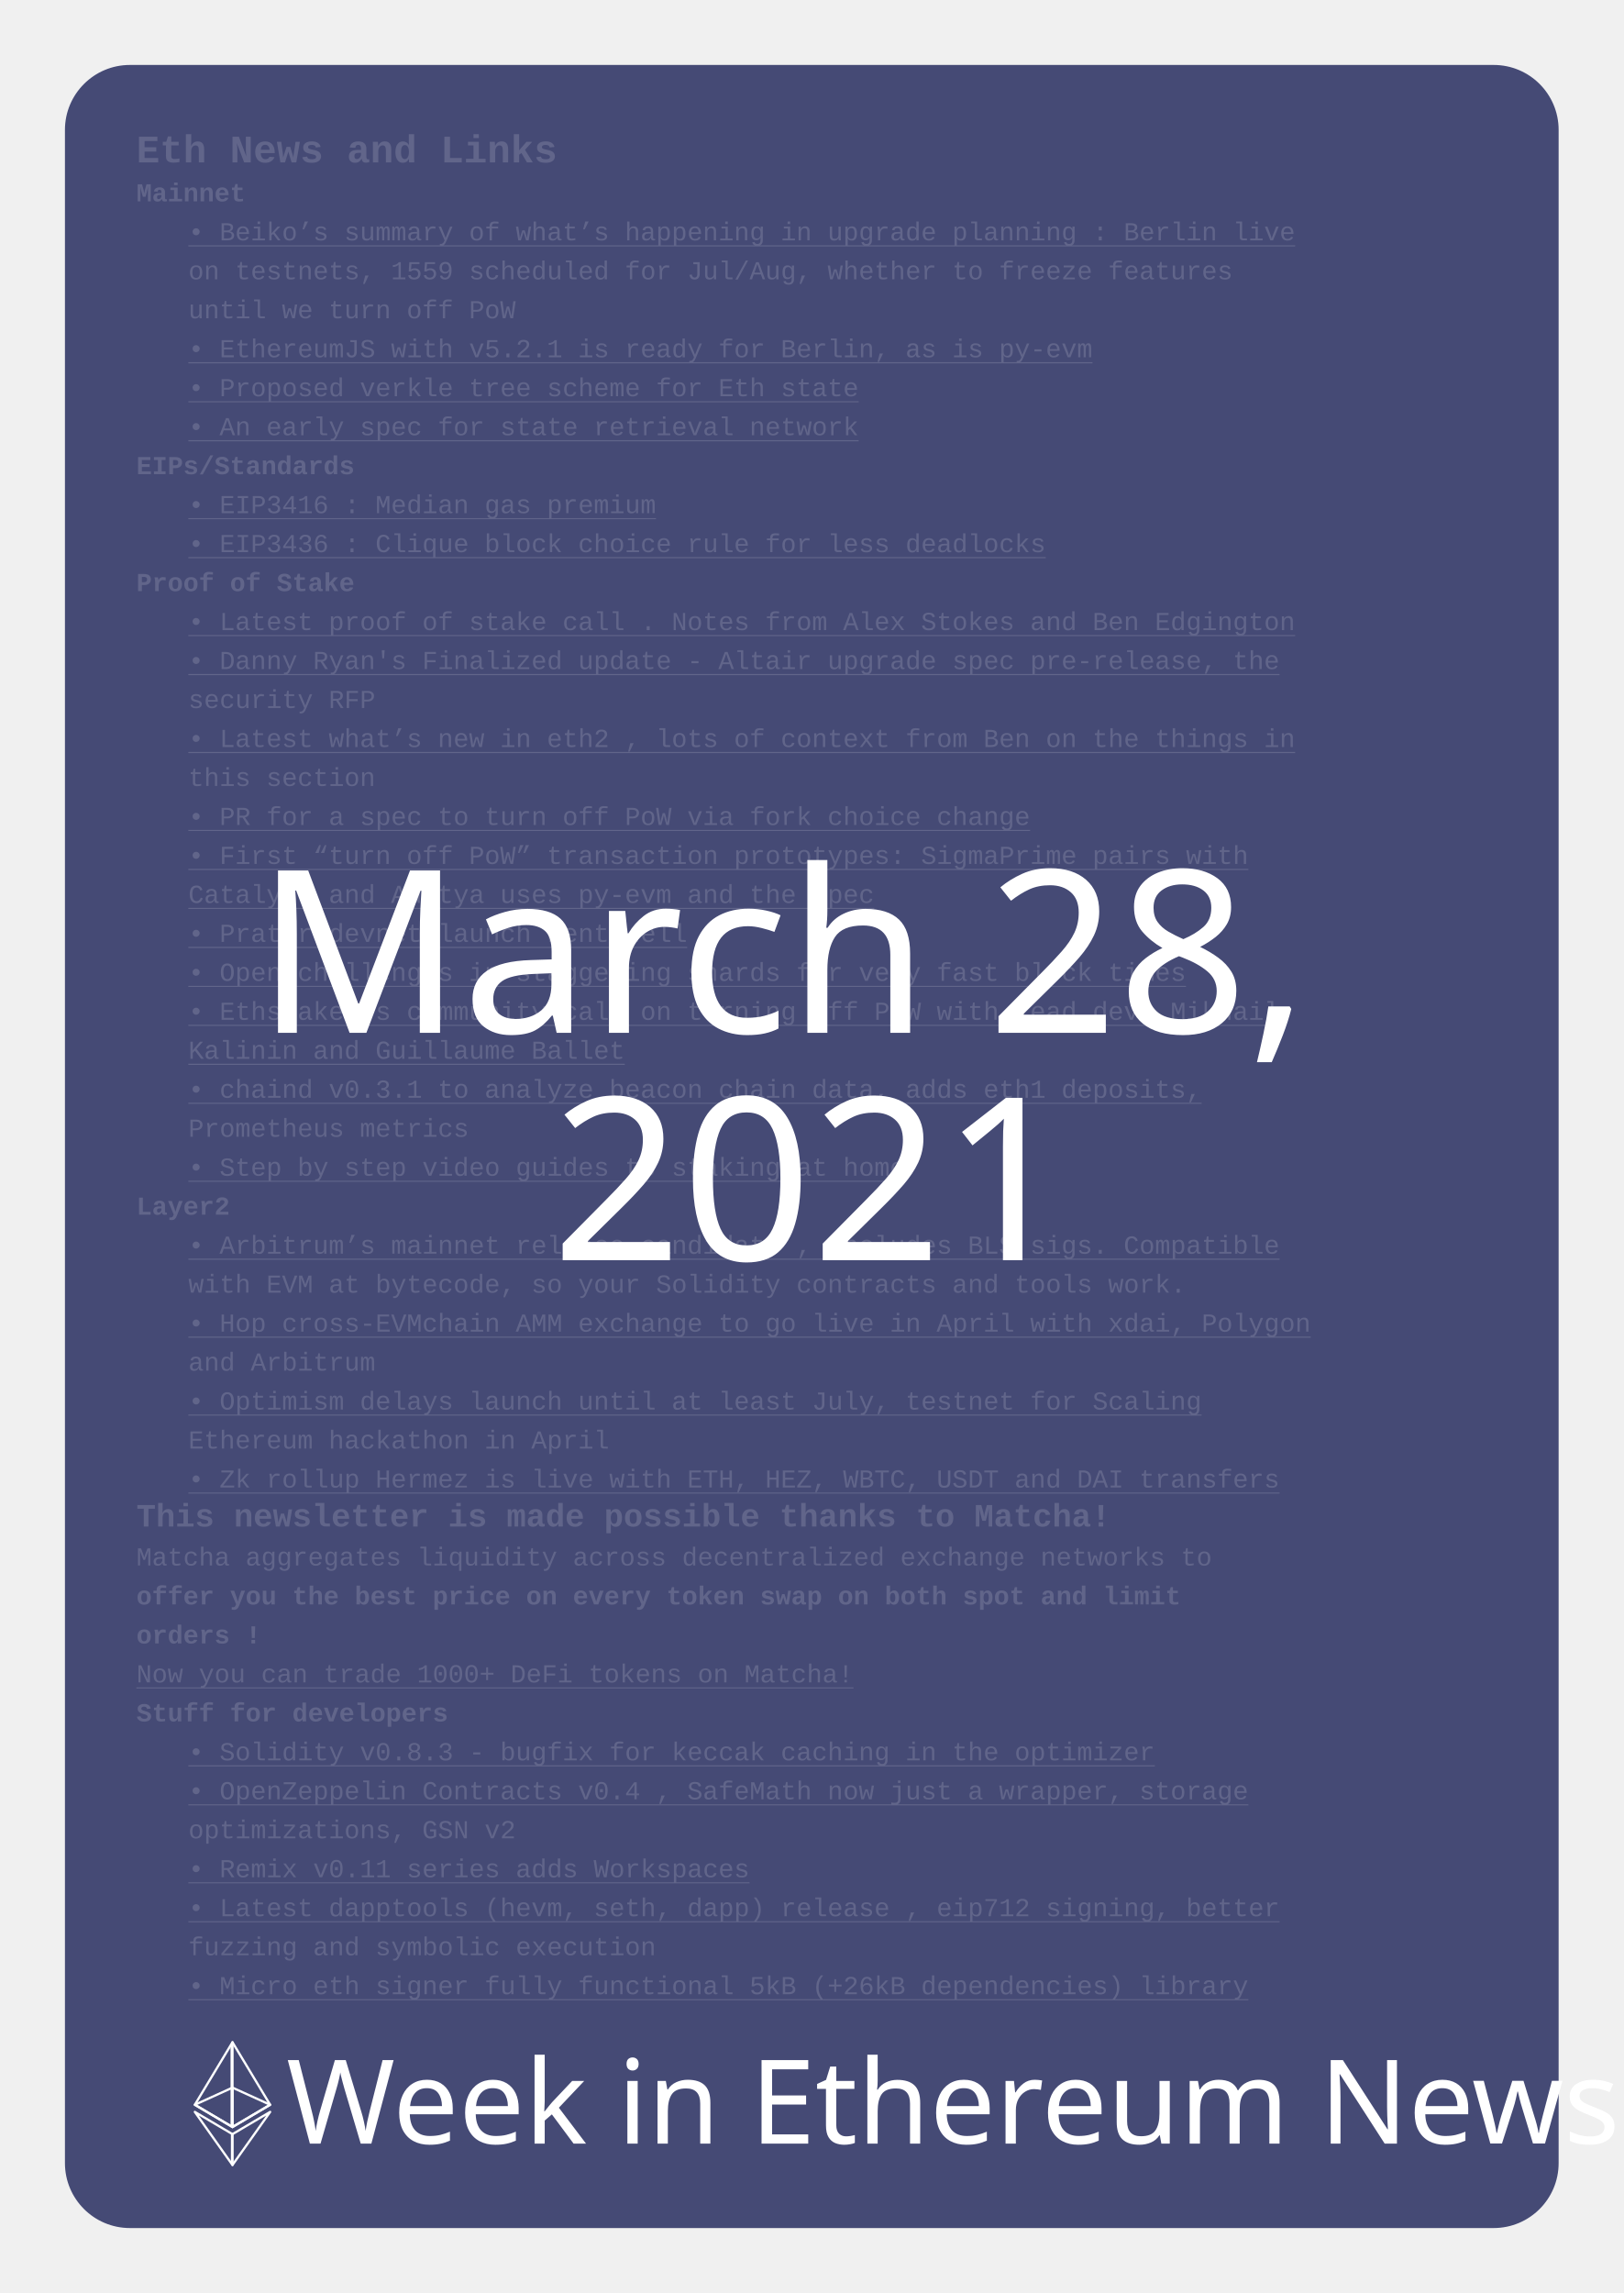
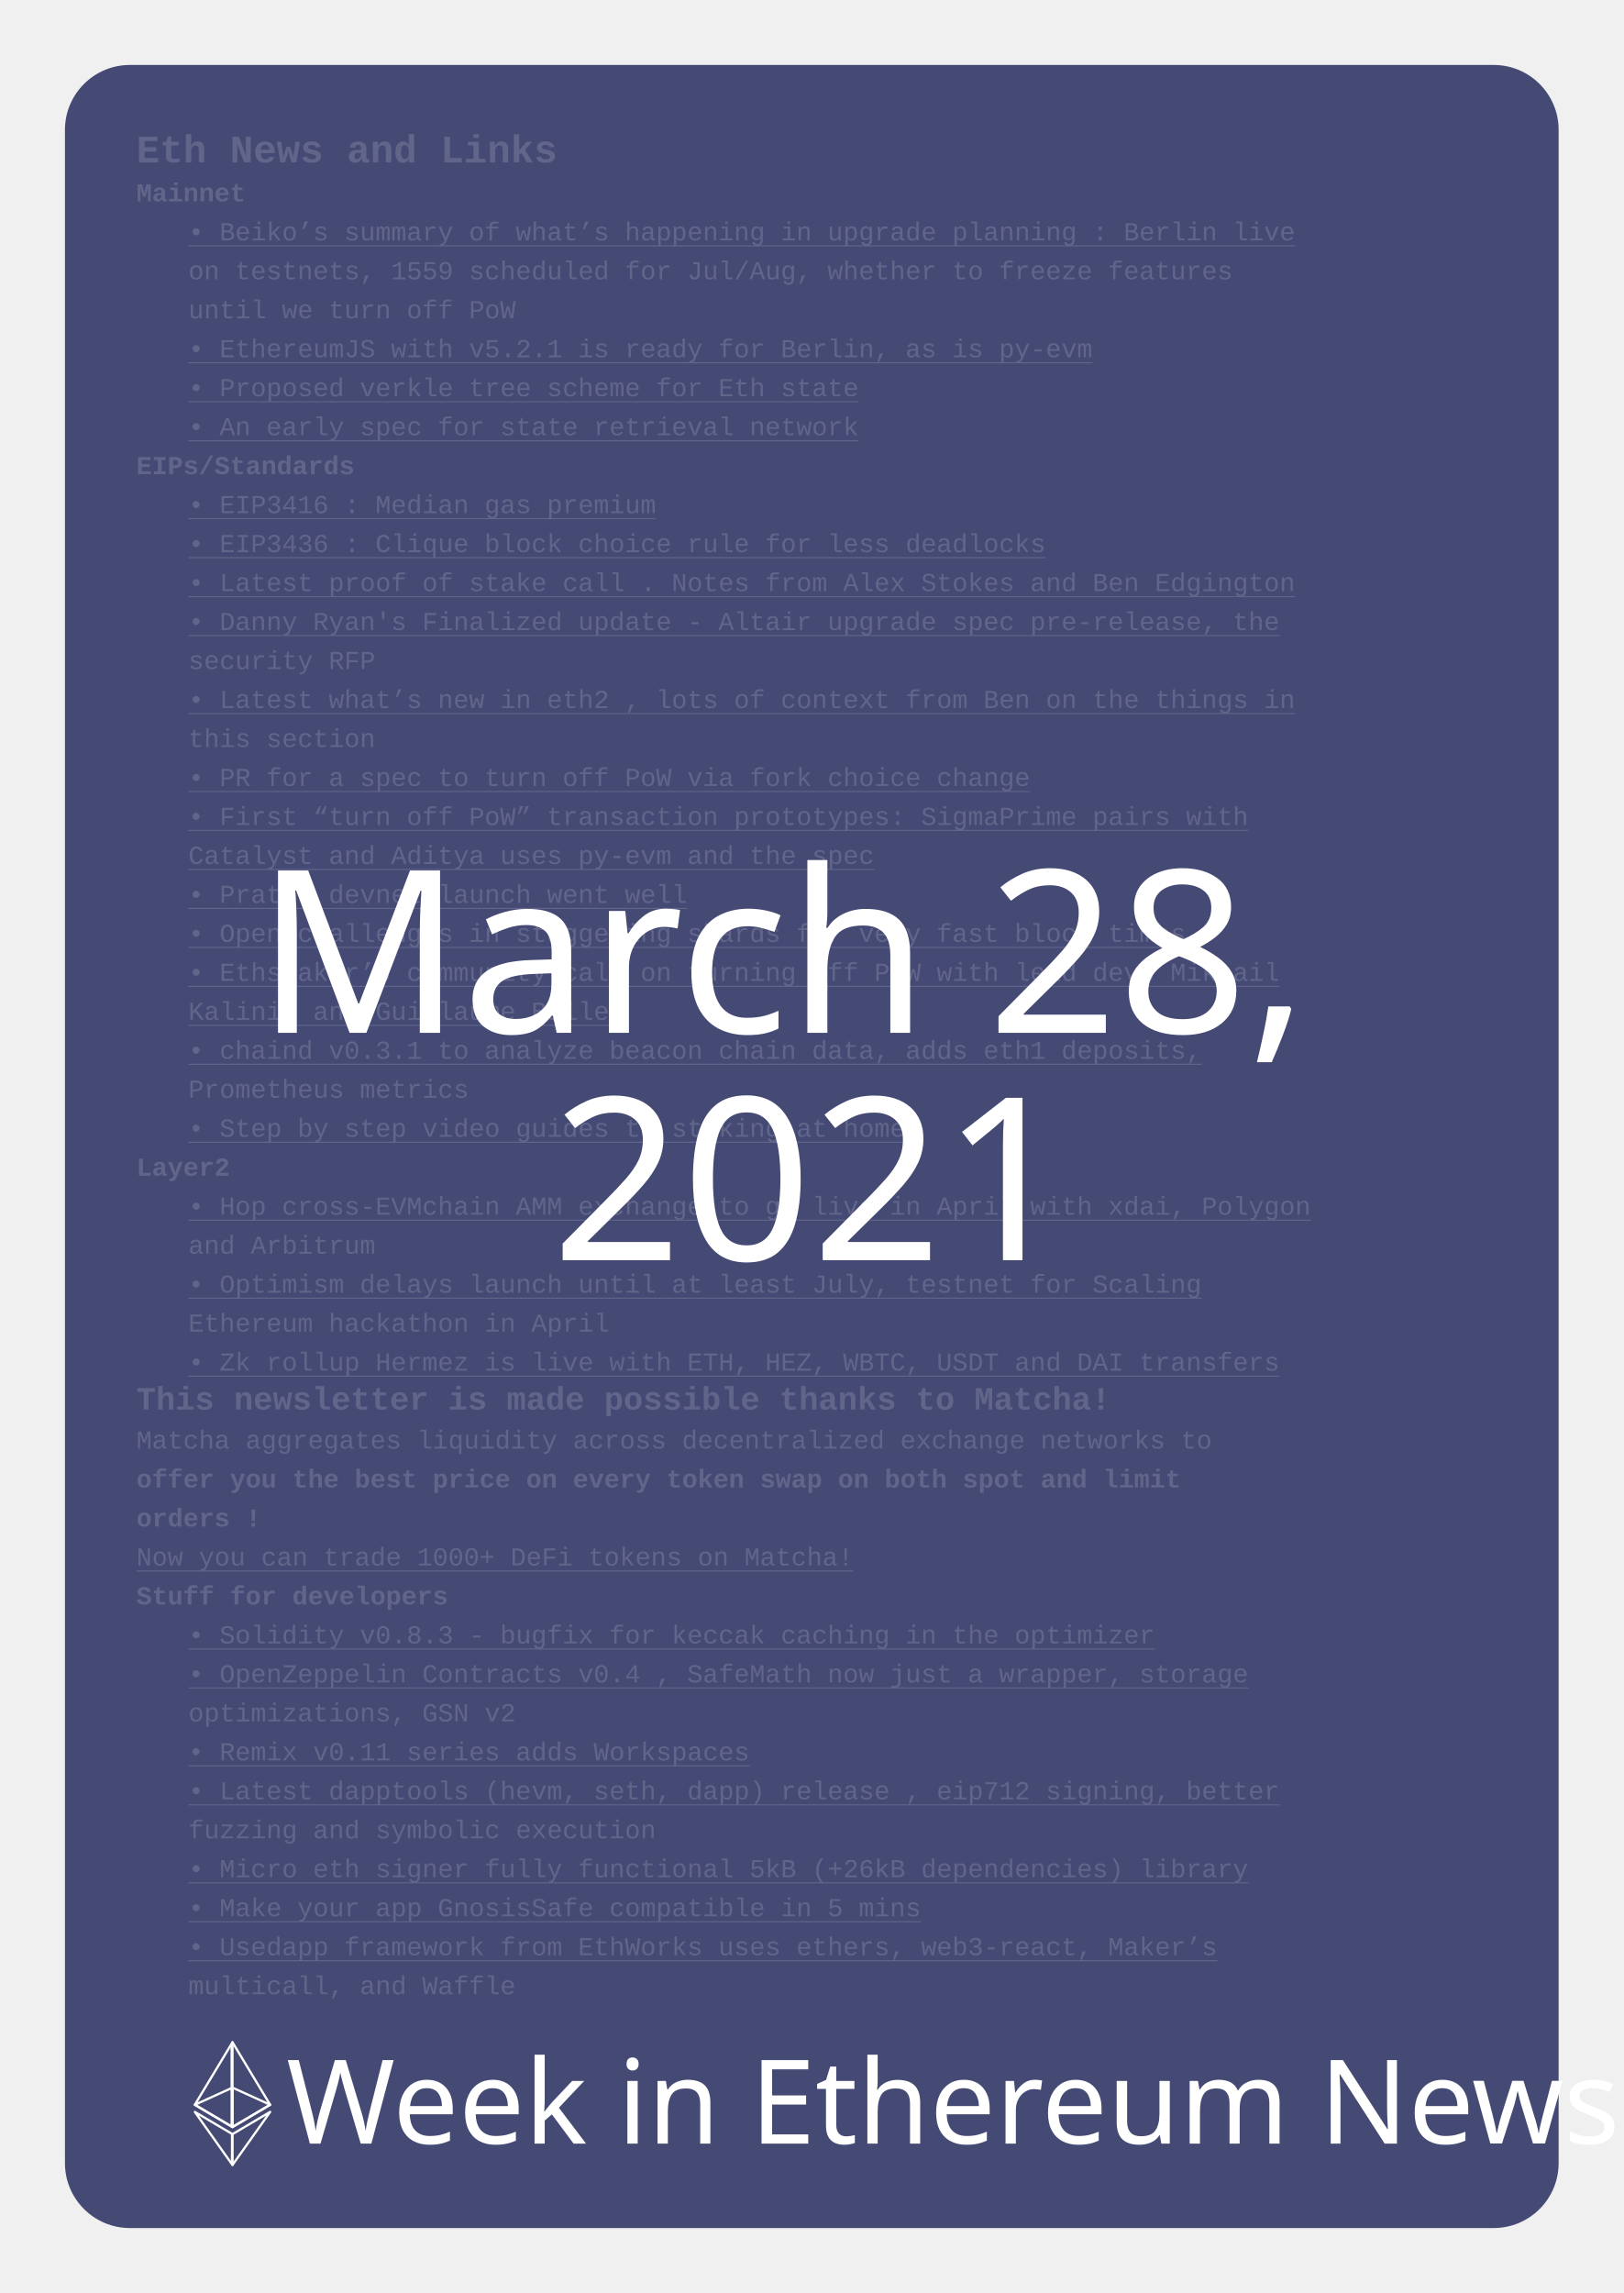
<svg xmlns="http://www.w3.org/2000/svg" width="500" height="706">
  <rect x="20" y="20" width="460" height="666" rx="20" fill="#454A75" />
  <text x="42" y="50" font-size="12" font-family="Courier New" fill="#ffffff" opacity="0.15" font-weight="bold">Eth News and Links</text>
  <text x="42" y="62" font-size="8" font-family="Courier New" fill="#ffffff" opacity="0.15" font-weight="bold">Mainnet</text>
  <text x="58" y="74" font-size="8" font-family="Courier New" fill="#ffffff" opacity="0.15" text-decoration="underline">• Beiko’s summary of what’s happening in upgrade planning : Berlin live</text>
  <text x="58" y="86" font-size="8" font-family="Courier New" fill="#ffffff" opacity="0.15">on testnets, 1559 scheduled for Jul/Aug, whether to freeze features</text>
  <text x="58" y="98" font-size="8" font-family="Courier New" fill="#ffffff" opacity="0.15">until we turn off PoW</text>
  <text x="58" y="110" font-size="8" font-family="Courier New" fill="#ffffff" opacity="0.15" text-decoration="underline">• EthereumJS with v5.2.1 is ready for Berlin, as is py-evm</text>
  <text x="58" y="122" font-size="8" font-family="Courier New" fill="#ffffff" opacity="0.15" text-decoration="underline">• Proposed verkle tree scheme for Eth state</text>
  <text x="58" y="134" font-size="8" font-family="Courier New" fill="#ffffff" opacity="0.15" text-decoration="underline">• An early spec for state retrieval network</text>
  <text x="42" y="146" font-size="8" font-family="Courier New" fill="#ffffff" opacity="0.15" font-weight="bold">EIPs/Standards</text>
  <text x="58" y="158" font-size="8" font-family="Courier New" fill="#ffffff" opacity="0.15" text-decoration="underline">• EIP3416 : Median gas premium</text>
  <text x="58" y="170" font-size="8" font-family="Courier New" fill="#ffffff" opacity="0.15" text-decoration="underline">• EIP3436 : Clique block choice rule for less deadlocks</text>
-   <text x="42" y="182" font-size="8" font-family="Courier New" fill="#ffffff" opacity="0.15" font-weight="bold">Proof of Stake</text>
-   <text x="58" y="194" font-size="8" font-family="Courier New" fill="#ffffff" opacity="0.15" text-decoration="underline">• Latest proof of stake call . Notes from Alex Stokes and Ben Edgington</text>
-   <text x="58" y="206" font-size="8" font-family="Courier New" fill="#ffffff" opacity="0.15" text-decoration="underline">• Danny Ryan's Finalized update - Altair upgrade spec pre-release, the</text>
-   <text x="58" y="218" font-size="8" font-family="Courier New" fill="#ffffff" opacity="0.15">security RFP</text>
-   <text x="58" y="230" font-size="8" font-family="Courier New" fill="#ffffff" opacity="0.15" text-decoration="underline">• Latest what’s new in eth2 , lots of context from Ben on the things in</text>
-   <text x="58" y="242" font-size="8" font-family="Courier New" fill="#ffffff" opacity="0.15">this section</text>
-   <text x="58" y="254" font-size="8" font-family="Courier New" fill="#ffffff" opacity="0.15" text-decoration="underline">• PR for a spec to turn off PoW via fork choice change</text>
-   <text x="58" y="266" font-size="8" font-family="Courier New" fill="#ffffff" opacity="0.15" text-decoration="underline">• First “turn off PoW” transaction prototypes: SigmaPrime pairs with</text>
-   <text x="58" y="278" font-size="8" font-family="Courier New" fill="#ffffff" opacity="0.15" text-decoration="underline">Catalyst and Aditya uses py-evm and the spec</text>
-   <text x="58" y="290" font-size="8" font-family="Courier New" fill="#ffffff" opacity="0.15" text-decoration="underline">• Prater devnet launch went well</text>
-   <text x="58" y="302" font-size="8" font-family="Courier New" fill="#ffffff" opacity="0.15" text-decoration="underline">• Open challenges in staggering shards for very fast block times</text>
-   <text x="58" y="314" font-size="8" font-family="Courier New" fill="#ffffff" opacity="0.15" text-decoration="underline">• Ethstaker’s community call on turning off PoW with lead devs Mikhail</text>
-   <text x="58" y="326" font-size="8" font-family="Courier New" fill="#ffffff" opacity="0.15" text-decoration="underline">Kalinin and Guillaume Ballet</text>
-   <text x="58" y="338" font-size="8" font-family="Courier New" fill="#ffffff" opacity="0.15" text-decoration="underline">• chaind v0.3.1 to analyze beacon chain data, adds eth1 deposits,</text>
-   <text x="58" y="350" font-size="8" font-family="Courier New" fill="#ffffff" opacity="0.15">Prometheus metrics</text>
-   <text x="58" y="362" font-size="8" font-family="Courier New" fill="#ffffff" opacity="0.15" text-decoration="underline">• Step by step video guides to staking at home</text>
-   <text x="42" y="374" font-size="8" font-family="Courier New" fill="#ffffff" opacity="0.15" font-weight="bold">Layer2</text>
-   <text x="58" y="386" font-size="8" font-family="Courier New" fill="#ffffff" opacity="0.15" text-decoration="underline">• Arbitrum’s mainnet release candidate , includes BLS sigs. Compatible</text>
-   <text x="58" y="398" font-size="8" font-family="Courier New" fill="#ffffff" opacity="0.15">with EVM at bytecode, so your Solidity contracts and tools work.</text>
-   <text x="58" y="410" font-size="8" font-family="Courier New" fill="#ffffff" opacity="0.15" text-decoration="underline">• Hop cross-EVMchain AMM exchange to go live in April with xdai, Polygon</text>
-   <text x="58" y="422" font-size="8" font-family="Courier New" fill="#ffffff" opacity="0.15">and Arbitrum</text>
-   <text x="58" y="434" font-size="8" font-family="Courier New" fill="#ffffff" opacity="0.15" text-decoration="underline">• Optimism delays launch until at least July, testnet for Scaling</text>
-   <text x="58" y="446" font-size="8" font-family="Courier New" fill="#ffffff" opacity="0.15">Ethereum hackathon in April</text>
-   <text x="58" y="458" font-size="8" font-family="Courier New" fill="#ffffff" opacity="0.15" text-decoration="underline">• Zk rollup Hermez is live with ETH, HEZ, WBTC, USDT and DAI transfers</text>
-   <text x="42" y="470" font-size="10" font-family="Courier New" fill="#ffffff" opacity="0.15" font-weight="bold">This newsletter is made possible thanks to Matcha!</text>
-   <text x="42" y="482" font-size="8" font-family="Courier New" fill="#ffffff" opacity="0.15">Matcha aggregates liquidity across decentralized exchange networks to</text>
-   <text x="42" y="494" font-size="8" font-family="Courier New" fill="#ffffff" opacity="0.15" font-weight="bold">offer you the best price on every token swap on both spot and limit</text>
-   <text x="42" y="506" font-size="8" font-family="Courier New" fill="#ffffff" opacity="0.15" font-weight="bold">orders !</text>
-   <text x="42" y="518" font-size="8" font-family="Courier New" fill="#ffffff" opacity="0.15" text-decoration="underline">Now you can trade 1000+ DeFi tokens on Matcha!</text>
-   <text x="42" y="530" font-size="8" font-family="Courier New" fill="#ffffff" opacity="0.15" font-weight="bold">Stuff for developers</text>
-   <text x="58" y="542" font-size="8" font-family="Courier New" fill="#ffffff" opacity="0.15" text-decoration="underline">• Solidity v0.8.3 - bugfix for keccak caching in the optimizer</text>
-   <text x="58" y="554" font-size="8" font-family="Courier New" fill="#ffffff" opacity="0.15" text-decoration="underline">• OpenZeppelin Contracts v0.4 , SafeMath now just a wrapper, storage</text>
-   <text x="58" y="566" font-size="8" font-family="Courier New" fill="#ffffff" opacity="0.15">optimizations, GSN v2</text>
-   <text x="58" y="578" font-size="8" font-family="Courier New" fill="#ffffff" opacity="0.15" text-decoration="underline">• Remix v0.11 series adds Workspaces</text>
-   <text x="58" y="590" font-size="8" font-family="Courier New" fill="#ffffff" opacity="0.15" text-decoration="underline">• Latest dapptools (hevm, seth, dapp) release , eip712 signing, better</text>
-   <text x="58" y="602" font-size="8" font-family="Courier New" fill="#ffffff" opacity="0.15">fuzzing and symbolic execution</text>
-   <text x="58" y="614" font-size="8" font-family="Courier New" fill="#ffffff" opacity="0.15" text-decoration="underline">• Micro eth signer fully functional 5kB (+26kB dependencies) library</text>
+   <text x="58" y="182" font-size="8" font-family="Courier New" fill="#ffffff" opacity="0.15" text-decoration="underline">• Latest proof of stake call . Notes from Alex Stokes and Ben Edgington</text>
+   <text x="58" y="194" font-size="8" font-family="Courier New" fill="#ffffff" opacity="0.15" text-decoration="underline">• Danny Ryan's Finalized update - Altair upgrade spec pre-release, the</text>
+   <text x="58" y="206" font-size="8" font-family="Courier New" fill="#ffffff" opacity="0.15">security RFP</text>
+   <text x="58" y="218" font-size="8" font-family="Courier New" fill="#ffffff" opacity="0.15" text-decoration="underline">• Latest what’s new in eth2 , lots of context from Ben on the things in</text>
+   <text x="58" y="230" font-size="8" font-family="Courier New" fill="#ffffff" opacity="0.15">this section</text>
+   <text x="58" y="242" font-size="8" font-family="Courier New" fill="#ffffff" opacity="0.15" text-decoration="underline">• PR for a spec to turn off PoW via fork choice change</text>
+   <text x="58" y="254" font-size="8" font-family="Courier New" fill="#ffffff" opacity="0.15" text-decoration="underline">• First “turn off PoW” transaction prototypes: SigmaPrime pairs with</text>
+   <text x="58" y="266" font-size="8" font-family="Courier New" fill="#ffffff" opacity="0.15" text-decoration="underline">Catalyst and Aditya uses py-evm and the spec</text>
+   <text x="58" y="278" font-size="8" font-family="Courier New" fill="#ffffff" opacity="0.15" text-decoration="underline">• Prater devnet launch went well</text>
+   <text x="58" y="290" font-size="8" font-family="Courier New" fill="#ffffff" opacity="0.15" text-decoration="underline">• Open challenges in staggering shards for very fast block times</text>
+   <text x="58" y="302" font-size="8" font-family="Courier New" fill="#ffffff" opacity="0.15" text-decoration="underline">• Ethstaker’s community call on turning off PoW with lead devs Mikhail</text>
+   <text x="58" y="314" font-size="8" font-family="Courier New" fill="#ffffff" opacity="0.15" text-decoration="underline">Kalinin and Guillaume Ballet</text>
+   <text x="58" y="326" font-size="8" font-family="Courier New" fill="#ffffff" opacity="0.15" text-decoration="underline">• chaind v0.3.1 to analyze beacon chain data, adds eth1 deposits,</text>
+   <text x="58" y="338" font-size="8" font-family="Courier New" fill="#ffffff" opacity="0.15">Prometheus metrics</text>
+   <text x="58" y="350" font-size="8" font-family="Courier New" fill="#ffffff" opacity="0.15" text-decoration="underline">• Step by step video guides to staking at home</text>
+   <text x="42" y="362" font-size="8" font-family="Courier New" fill="#ffffff" opacity="0.15" font-weight="bold">Layer2</text>
+   <text x="58" y="374" font-size="8" font-family="Courier New" fill="#ffffff" opacity="0.15" text-decoration="underline">• Hop cross-EVMchain AMM exchange to go live in April with xdai, Polygon</text>
+   <text x="58" y="386" font-size="8" font-family="Courier New" fill="#ffffff" opacity="0.15">and Arbitrum</text>
+   <text x="58" y="398" font-size="8" font-family="Courier New" fill="#ffffff" opacity="0.15" text-decoration="underline">• Optimism delays launch until at least July, testnet for Scaling</text>
+   <text x="58" y="410" font-size="8" font-family="Courier New" fill="#ffffff" opacity="0.15">Ethereum hackathon in April</text>
+   <text x="58" y="422" font-size="8" font-family="Courier New" fill="#ffffff" opacity="0.15" text-decoration="underline">• Zk rollup Hermez is live with ETH, HEZ, WBTC, USDT and DAI transfers</text>
+   <text x="42" y="434" font-size="10" font-family="Courier New" fill="#ffffff" opacity="0.15" font-weight="bold">This newsletter is made possible thanks to Matcha!</text>
+   <text x="42" y="446" font-size="8" font-family="Courier New" fill="#ffffff" opacity="0.15">Matcha aggregates liquidity across decentralized exchange networks to</text>
+   <text x="42" y="458" font-size="8" font-family="Courier New" fill="#ffffff" opacity="0.15" font-weight="bold">offer you the best price on every token swap on both spot and limit</text>
+   <text x="42" y="470" font-size="8" font-family="Courier New" fill="#ffffff" opacity="0.15" font-weight="bold">orders !</text>
+   <text x="42" y="482" font-size="8" font-family="Courier New" fill="#ffffff" opacity="0.15" text-decoration="underline">Now you can trade 1000+ DeFi tokens on Matcha!</text>
+   <text x="42" y="494" font-size="8" font-family="Courier New" fill="#ffffff" opacity="0.15" font-weight="bold">Stuff for developers</text>
+   <text x="58" y="506" font-size="8" font-family="Courier New" fill="#ffffff" opacity="0.15" text-decoration="underline">• Solidity v0.8.3 - bugfix for keccak caching in the optimizer</text>
+   <text x="58" y="518" font-size="8" font-family="Courier New" fill="#ffffff" opacity="0.15" text-decoration="underline">• OpenZeppelin Contracts v0.4 , SafeMath now just a wrapper, storage</text>
+   <text x="58" y="530" font-size="8" font-family="Courier New" fill="#ffffff" opacity="0.15">optimizations, GSN v2</text>
+   <text x="58" y="542" font-size="8" font-family="Courier New" fill="#ffffff" opacity="0.15" text-decoration="underline">• Remix v0.11 series adds Workspaces</text>
+   <text x="58" y="554" font-size="8" font-family="Courier New" fill="#ffffff" opacity="0.15" text-decoration="underline">• Latest dapptools (hevm, seth, dapp) release , eip712 signing, better</text>
+   <text x="58" y="566" font-size="8" font-family="Courier New" fill="#ffffff" opacity="0.15">fuzzing and symbolic execution</text>
+   <text x="58" y="578" font-size="8" font-family="Courier New" fill="#ffffff" opacity="0.15" text-decoration="underline">• Micro eth signer fully functional 5kB (+26kB dependencies) library</text>
+   <text x="58" y="590" font-size="8" font-family="Courier New" fill="#ffffff" opacity="0.15" text-decoration="underline">• Make your app GnosisSafe compatible in 5 mins</text>
+   <text x="58" y="602" font-size="8" font-family="Courier New" fill="#ffffff" opacity="0.15" text-decoration="underline">• Usedapp framework from EthWorks uses ethers, web3-react, Maker’s</text>
+   <text x="58" y="614" font-size="8" font-family="Courier New" fill="#ffffff" opacity="0.15">multicall, and Waffle</text>
  <text fill="#ffffff" font-family="Calibri" font-size="70" font-weight="300" text-anchor="middle">
    <tspan x="250" y="318">March 28,</tspan>
    <tspan x="250" y="388">2021</tspan>
  </text>
  <g transform="translate(20, 300) scale(0.8)">
    <path d="m64.496 411-.317 1.076v31.228l.317.316 14.495-8.568L64.496 411Z" stroke="#fff" stroke-width=".866" stroke-linecap="round" stroke-linejoin="round" fill="none" />
    <path d="M64.496 411 50 435.052l14.496 8.568V411Zm0 35.365-.179.218v11.124l.179.521L79 437.801l-14.504 8.564Z" stroke="#fff" stroke-width=".866" stroke-linecap="round" stroke-linejoin="round" fill="none" />
    <path d="M64.496 458.228v-11.863L50 437.801l14.496 20.427Zm0-14.608 14.495-8.568-14.495-6.589v15.157ZM50 435.052l14.496 8.568v-15.157L50 435.052Z" stroke="#fff" stroke-width=".866" stroke-linecap="round" stroke-linejoin="round" fill="none" />
  </g>
  <text fill="#ffffff" font-family="Calibri" font-size="36" x="88.195" y="660">Week in Ethereum News</text>
</svg>
